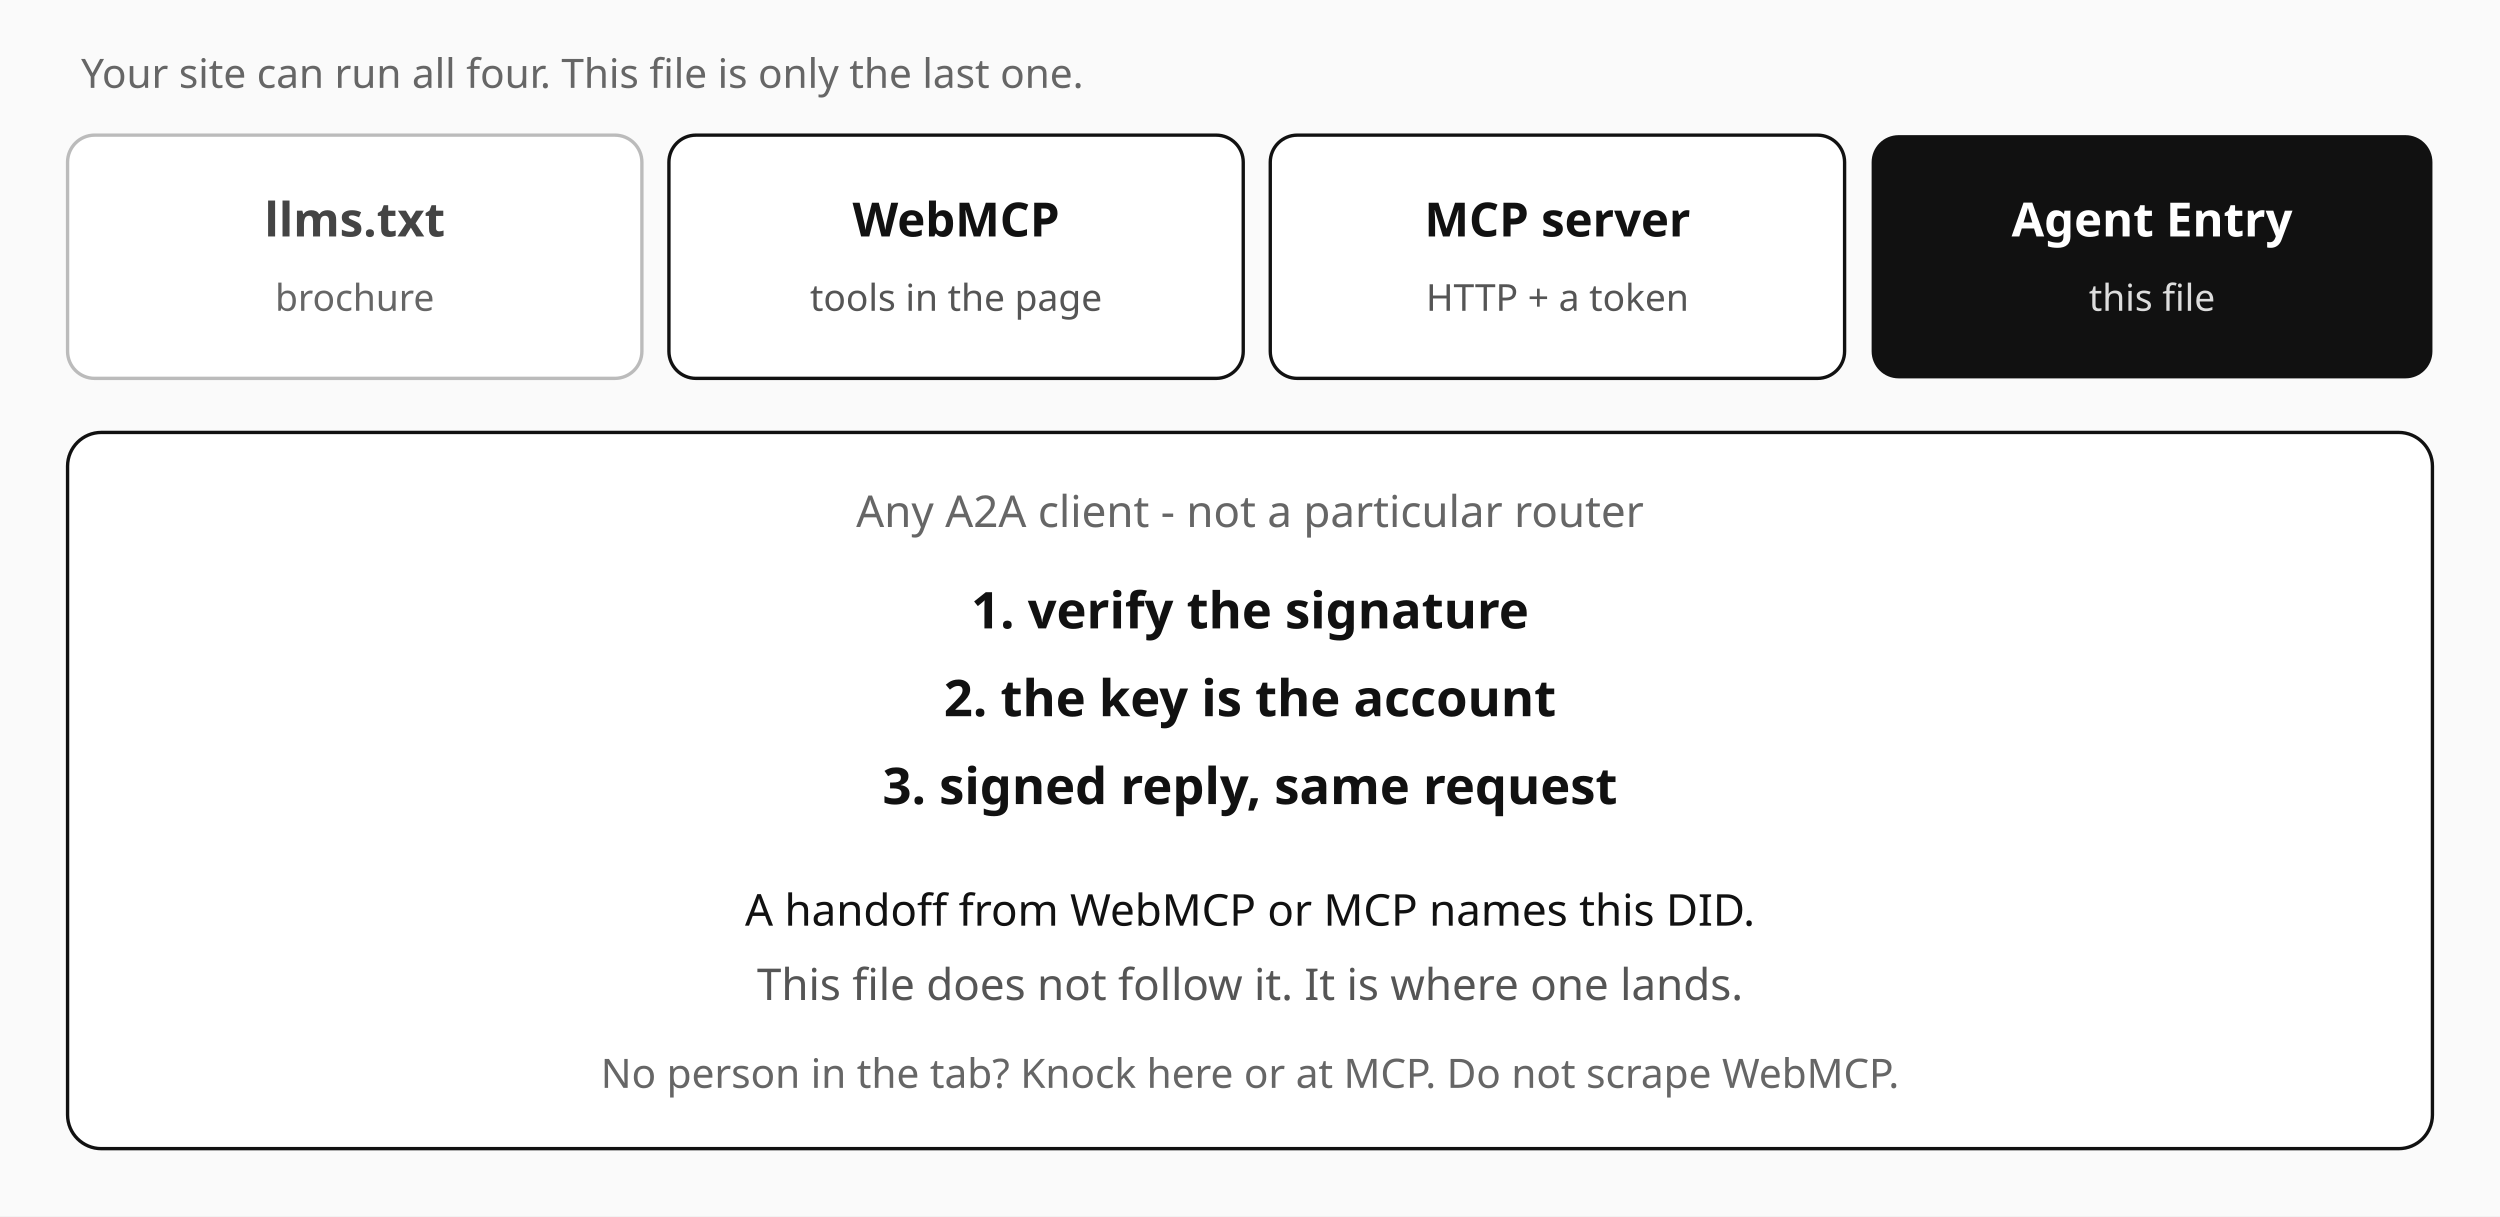
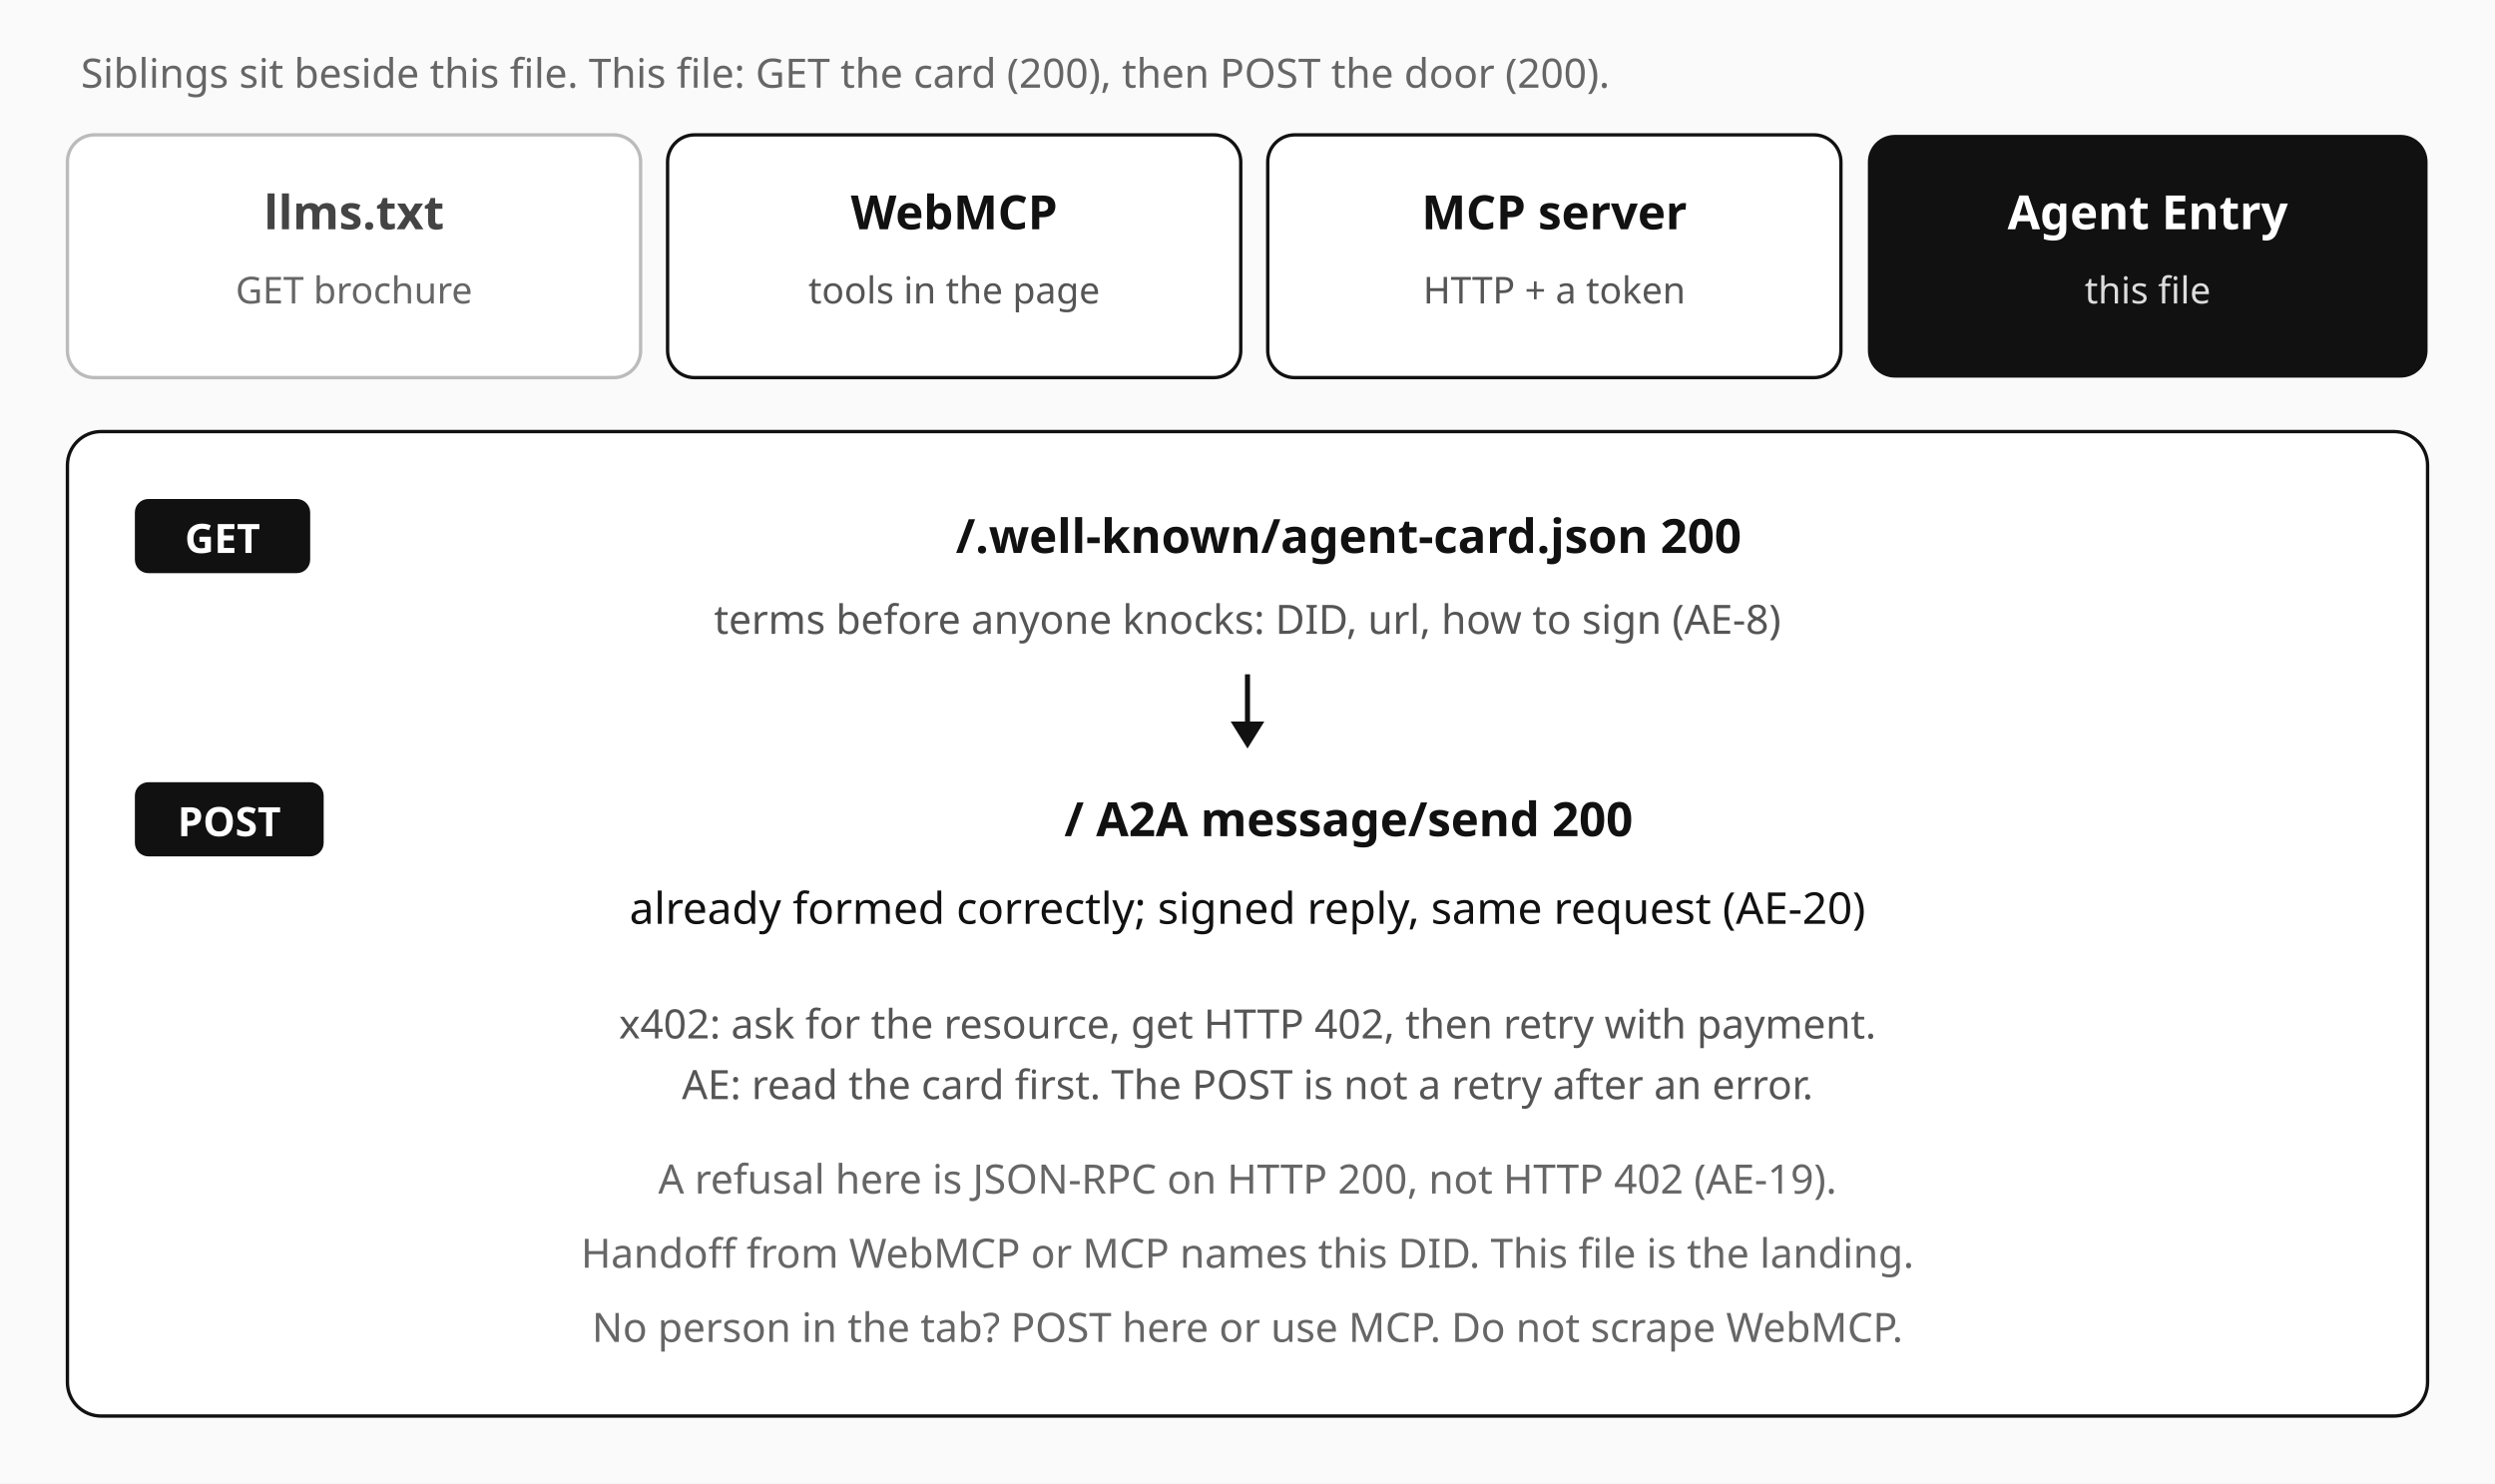
- <svg xmlns="http://www.w3.org/2000/svg" viewBox="0 0 740 360" role="img" aria-labelledby="t d">
-   <rect width="740" height="360" fill="#fafafa" />
-   <text x="24" y="26" font-family="ui-sans-serif, system-ui, sans-serif" font-size="12" fill="#666">Your site can run all four. This file is only the last one.</text>
+ <svg xmlns="http://www.w3.org/2000/svg" viewBox="0 0 740 440" role="img" aria-labelledby="t d">
+   <rect width="740" height="440" fill="#fafafa" />
+   <text x="24" y="26" font-family="ui-sans-serif, system-ui, sans-serif" font-size="12" fill="#666">Siblings sit beside this file. This file: GET the card (200), then POST the door (200).</text>
  <rect x="20" y="40" width="170" height="72" rx="8" fill="#fff" stroke="#bbb" />
-   <text x="105" y="70" text-anchor="middle" font-family="ui-sans-serif, system-ui, sans-serif" font-size="14" font-weight="700" fill="#444">llms.txt</text>
-   <text x="105" y="92" text-anchor="middle" font-family="ui-sans-serif, system-ui, sans-serif" font-size="11" fill="#666">brochure</text>
+   <text x="105" y="68" text-anchor="middle" font-family="ui-sans-serif, system-ui, sans-serif" font-size="14" font-weight="700" fill="#444">llms.txt</text>
+   <text x="105" y="90" text-anchor="middle" font-family="ui-sans-serif, system-ui, sans-serif" font-size="11" fill="#666">GET brochure</text>
  <rect x="198" y="40" width="170" height="72" rx="8" fill="#fff" stroke="#111" />
-   <text x="283" y="70" text-anchor="middle" font-family="ui-sans-serif, system-ui, sans-serif" font-size="14" font-weight="700" fill="#111">WebMCP</text>
-   <text x="283" y="92" text-anchor="middle" font-family="ui-sans-serif, system-ui, sans-serif" font-size="11" fill="#555">tools in the page</text>
+   <text x="283" y="68" text-anchor="middle" font-family="ui-sans-serif, system-ui, sans-serif" font-size="14" font-weight="700" fill="#111">WebMCP</text>
+   <text x="283" y="90" text-anchor="middle" font-family="ui-sans-serif, system-ui, sans-serif" font-size="11" fill="#555">tools in the page</text>
  <rect x="376" y="40" width="170" height="72" rx="8" fill="#fff" stroke="#111" />
-   <text x="461" y="70" text-anchor="middle" font-family="ui-sans-serif, system-ui, sans-serif" font-size="14" font-weight="700" fill="#111">MCP server</text>
-   <text x="461" y="92" text-anchor="middle" font-family="ui-sans-serif, system-ui, sans-serif" font-size="11" fill="#555">HTTP + a token</text>
+   <text x="461" y="68" text-anchor="middle" font-family="ui-sans-serif, system-ui, sans-serif" font-size="14" font-weight="700" fill="#111">MCP server</text>
+   <text x="461" y="90" text-anchor="middle" font-family="ui-sans-serif, system-ui, sans-serif" font-size="11" fill="#555">HTTP + a token</text>
  <rect x="554" y="40" width="166" height="72" rx="8" fill="#111" />
-   <text x="637" y="70" text-anchor="middle" font-family="ui-sans-serif, system-ui, sans-serif" font-size="14" font-weight="700" fill="#fff">Agent Entry</text>
-   <text x="637" y="92" text-anchor="middle" font-family="ui-sans-serif, system-ui, sans-serif" font-size="11" fill="#ddd">this file</text>
-   <rect x="20" y="128" width="700" height="212" rx="10" fill="#fff" stroke="#111" />
-   <text x="370" y="156" text-anchor="middle" font-family="ui-sans-serif, system-ui, sans-serif" font-size="13" fill="#666">Any A2A client - not a particular router</text>
-   <text x="370" y="186" text-anchor="middle" font-family="ui-sans-serif, system-ui, sans-serif" font-size="15" font-weight="700" fill="#111">1. verify the signature</text>
-   <text x="370" y="212" text-anchor="middle" font-family="ui-sans-serif, system-ui, sans-serif" font-size="15" font-weight="700" fill="#111">2. the key is the account</text>
-   <text x="370" y="238" text-anchor="middle" font-family="ui-sans-serif, system-ui, sans-serif" font-size="15" font-weight="700" fill="#111">3. signed reply, same request</text>
-   <text x="370" y="274" text-anchor="middle" font-family="ui-sans-serif, system-ui, sans-serif" font-size="13" fill="#111">A handoff from WebMCP or MCP names this DID.</text>
-   <text x="370" y="296" text-anchor="middle" font-family="ui-sans-serif, system-ui, sans-serif" font-size="13" fill="#555">This file does not follow it. It is where one lands.</text>
-   <text x="370" y="322" text-anchor="middle" font-family="ui-sans-serif, system-ui, sans-serif" font-size="12" fill="#666">No person in the tab? Knock here or at MCP. Do not scrape WebMCP.</text>
+   <text x="637" y="68" text-anchor="middle" font-family="ui-sans-serif, system-ui, sans-serif" font-size="14" font-weight="700" fill="#fff">Agent Entry</text>
+   <text x="637" y="90" text-anchor="middle" font-family="ui-sans-serif, system-ui, sans-serif" font-size="11" fill="#ddd">this file</text>
+   <rect x="20" y="128" width="700" height="292" rx="10" fill="#fff" stroke="#111" />
+   <rect x="40" y="148" width="52" height="22" rx="4" fill="#111" />
+   <text x="66" y="164" text-anchor="middle" font-family="ui-sans-serif, system-ui, sans-serif" font-size="12" font-weight="700" fill="#fff">GET</text>
+   <text x="400" y="164" text-anchor="middle" font-family="ui-sans-serif, system-ui, sans-serif" font-size="14" font-weight="700" fill="#111">/.well-known/agent-card.json   200</text>
+   <text x="370" y="188" text-anchor="middle" font-family="ui-sans-serif, system-ui, sans-serif" font-size="12" fill="#555">terms before anyone knocks: DID, url, how to sign (AE-8)</text>
+   <path d="M370 200v16" stroke="#111" stroke-width="1.5" />
+   <polygon points="370,222 365,214 375,214" fill="#111" />
+   <rect x="40" y="232" width="56" height="22" rx="4" fill="#111" />
+   <text x="68" y="248" text-anchor="middle" font-family="ui-sans-serif, system-ui, sans-serif" font-size="12" font-weight="700" fill="#fff">POST</text>
+   <text x="400" y="248" text-anchor="middle" font-family="ui-sans-serif, system-ui, sans-serif" font-size="14" font-weight="700" fill="#111">/   A2A message/send   200</text>
+   <text x="370" y="274" text-anchor="middle" font-family="ui-sans-serif, system-ui, sans-serif" font-size="13" fill="#111">already formed correctly; signed reply, same request (AE-20)</text>
+   <text x="370" y="308" text-anchor="middle" font-family="ui-sans-serif, system-ui, sans-serif" font-size="12" fill="#555">x402: ask for the resource, get HTTP 402, then retry with payment.</text>
+   <text x="370" y="326" text-anchor="middle" font-family="ui-sans-serif, system-ui, sans-serif" font-size="12" fill="#555">AE: read the card first. The POST is not a retry after an error.</text>
+   <text x="370" y="354" text-anchor="middle" font-family="ui-sans-serif, system-ui, sans-serif" font-size="12" fill="#666">A refusal here is JSON-RPC on HTTP 200, not HTTP 402 (AE-19).</text>
+   <text x="370" y="376" text-anchor="middle" font-family="ui-sans-serif, system-ui, sans-serif" font-size="12" fill="#666">Handoff from WebMCP or MCP names this DID. This file is the landing.</text>
+   <text x="370" y="398" text-anchor="middle" font-family="ui-sans-serif, system-ui, sans-serif" font-size="12" fill="#666">No person in the tab? POST here or use MCP. Do not scrape WebMCP.</text>
</svg>
